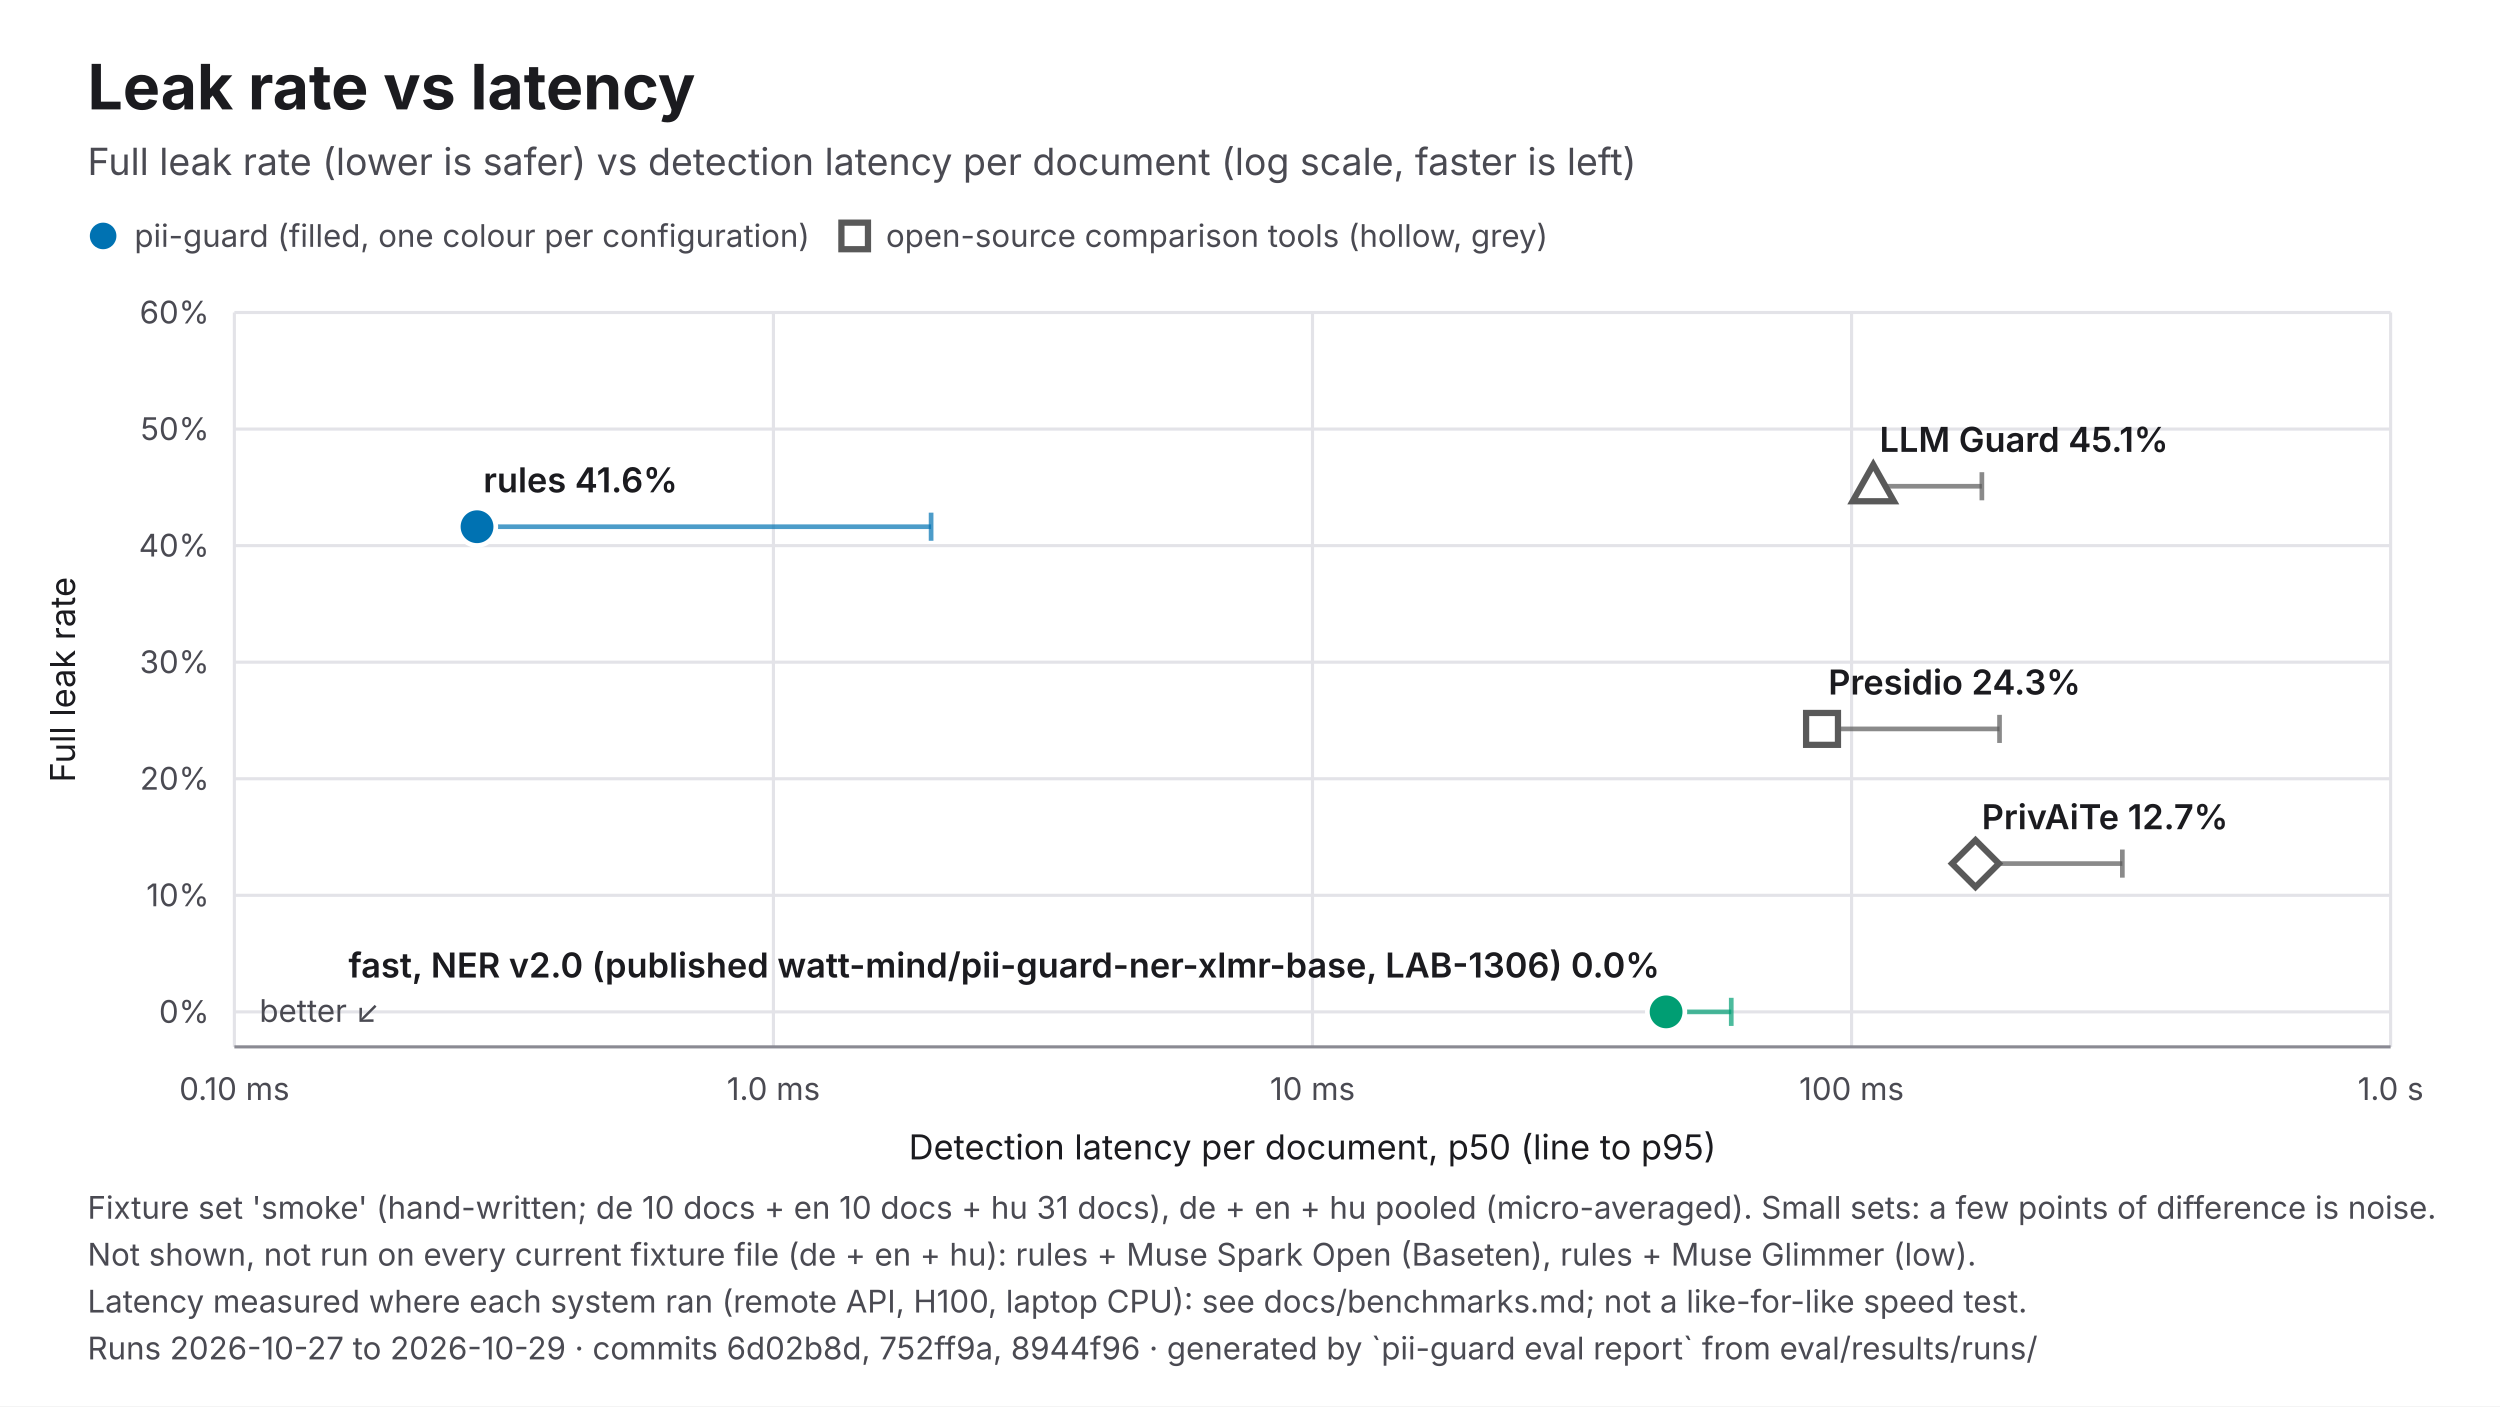
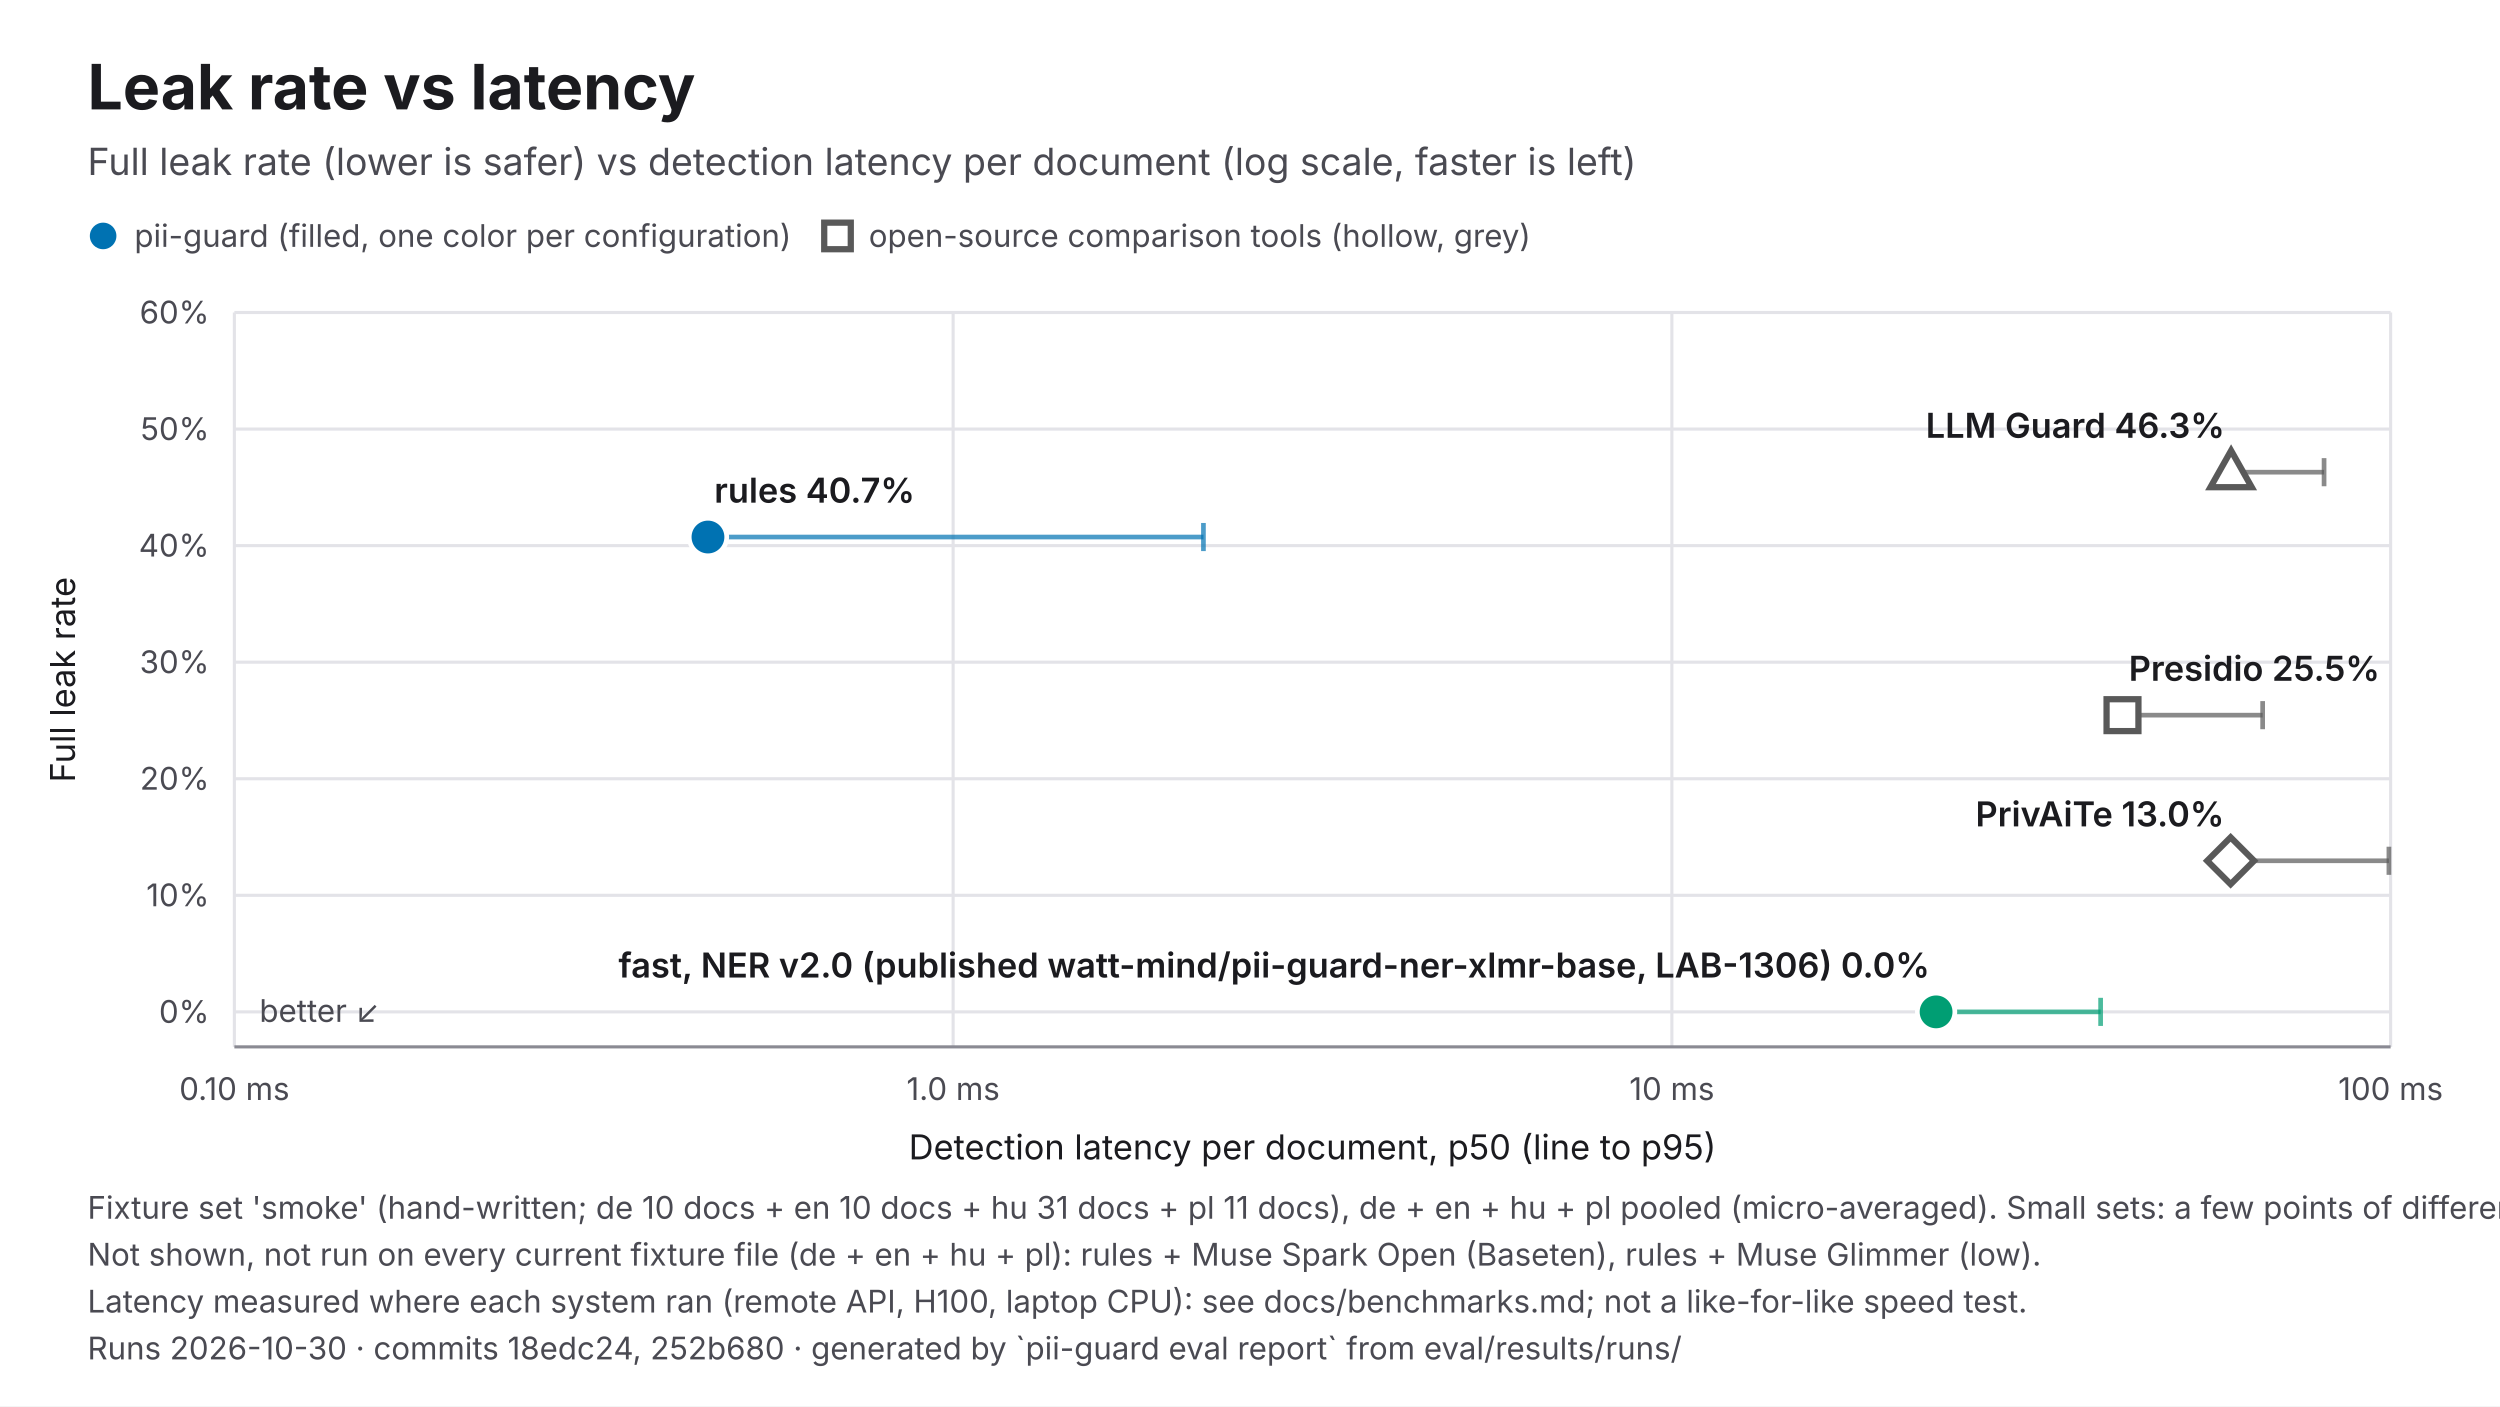
<svg xmlns="http://www.w3.org/2000/svg" viewBox="0 0 1600 900" width="1600" height="900" role="img" aria-labelledby="t d" font-family="Inter, 'Helvetica Neue', Helvetica, Arial, sans-serif">
  <rect width="1600" height="900" fill="#FFFFFF" />
  <text x="56" y="70" font-size="40" fill="#1B1B1F" font-weight="700">Leak rate vs latency</text>
  <text x="56" y="112" font-size="24" fill="#4A4A52">Full leak rate (lower is safer) vs detection latency per document (log scale, faster is left)</text>
  <line x1="150" y1="647.6" x2="1530" y2="647.6" stroke="#E3E3E8" stroke-width="2" />
  <text x="134" y="654.6" font-size="20" fill="#4A4A52" text-anchor="end">0%</text>
  <line x1="150" y1="573" x2="1530" y2="573" stroke="#E3E3E8" stroke-width="2" />
  <text x="134" y="580" font-size="20" fill="#4A4A52" text-anchor="end">10%</text>
  <line x1="150" y1="498.4" x2="1530" y2="498.4" stroke="#E3E3E8" stroke-width="2" />
  <text x="134" y="505.4" font-size="20" fill="#4A4A52" text-anchor="end">20%</text>
  <line x1="150" y1="423.8" x2="1530" y2="423.8" stroke="#E3E3E8" stroke-width="2" />
  <text x="134" y="430.8" font-size="20" fill="#4A4A52" text-anchor="end">30%</text>
  <line x1="150" y1="349.2" x2="1530" y2="349.2" stroke="#E3E3E8" stroke-width="2" />
  <text x="134" y="356.2" font-size="20" fill="#4A4A52" text-anchor="end">40%</text>
  <line x1="150" y1="274.6" x2="1530" y2="274.6" stroke="#E3E3E8" stroke-width="2" />
  <text x="134" y="281.6" font-size="20" fill="#4A4A52" text-anchor="end">50%</text>
  <line x1="150" y1="200" x2="1530" y2="200" stroke="#E3E3E8" stroke-width="2" />
  <text x="134" y="207" font-size="20" fill="#4A4A52" text-anchor="end">60%</text>
  <line x1="150" y1="200" x2="150" y2="670" stroke="#E3E3E8" stroke-width="2" />
  <text x="150" y="704" font-size="20" fill="#4A4A52" text-anchor="middle">0.10 ms</text>
-   <line x1="495" y1="200" x2="495" y2="670" stroke="#E3E3E8" stroke-width="2" />
-   <text x="495" y="704" font-size="20" fill="#4A4A52" text-anchor="middle">1.0 ms</text>
-   <line x1="840" y1="200" x2="840" y2="670" stroke="#E3E3E8" stroke-width="2" />
-   <text x="840" y="704" font-size="20" fill="#4A4A52" text-anchor="middle">10 ms</text>
-   <line x1="1185" y1="200" x2="1185" y2="670" stroke="#E3E3E8" stroke-width="2" />
-   <text x="1185" y="704" font-size="20" fill="#4A4A52" text-anchor="middle">100 ms</text>
+   <line x1="610" y1="200" x2="610" y2="670" stroke="#E3E3E8" stroke-width="2" />
+   <text x="610" y="704" font-size="20" fill="#4A4A52" text-anchor="middle">1.0 ms</text>
+   <line x1="1070" y1="200" x2="1070" y2="670" stroke="#E3E3E8" stroke-width="2" />
+   <text x="1070" y="704" font-size="20" fill="#4A4A52" text-anchor="middle">10 ms</text>
  <line x1="1530" y1="200" x2="1530" y2="670" stroke="#E3E3E8" stroke-width="2" />
-   <text x="1530" y="704" font-size="20" fill="#4A4A52" text-anchor="middle">1.0 s</text>
+   <text x="1530" y="704" font-size="20" fill="#4A4A52" text-anchor="middle">100 ms</text>
  <line x1="150" y1="670" x2="1530" y2="670" stroke="#8A8A93" stroke-width="2" />
  <text x="840" y="742" font-size="22" fill="#1B1B1F" text-anchor="middle">Detection latency per document, p50 (line to p95)</text>
  <text x="48" y="435" font-size="22" fill="#1B1B1F" text-anchor="middle" transform="rotate(-90 48 435)">Full leak rate</text>
  <text x="166" y="654" font-size="20" fill="#4A4A52">better ↙</text>
-   <line x1="305.3" y1="337.1" x2="595.9" y2="337.1" stroke="#0072B2" stroke-width="3" opacity="0.7" />
-   <line x1="595.9" y1="328.1" x2="595.9" y2="346.1" stroke="#0072B2" stroke-width="3" opacity="0.7" />
-   <line x1="1066.3" y1="647.6" x2="1108" y2="647.6" stroke="#009E73" stroke-width="3" opacity="0.7" />
-   <line x1="1108" y1="638.6" x2="1108" y2="656.6" stroke="#009E73" stroke-width="3" opacity="0.7" />
-   <line x1="1166.1" y1="466.5" x2="1279.7" y2="466.5" stroke="#595959" stroke-width="3" opacity="0.7" />
-   <line x1="1279.7" y1="457.5" x2="1279.7" y2="475.5" stroke="#595959" stroke-width="3" opacity="0.7" />
-   <line x1="1198.9" y1="311.2" x2="1268.4" y2="311.2" stroke="#595959" stroke-width="3" opacity="0.7" />
-   <line x1="1268.4" y1="302.2" x2="1268.4" y2="320.2" stroke="#595959" stroke-width="3" opacity="0.7" />
-   <line x1="1264.3" y1="552.7" x2="1358.3" y2="552.7" stroke="#595959" stroke-width="3" opacity="0.7" />
-   <line x1="1358.3" y1="543.7" x2="1358.3" y2="561.7" stroke="#595959" stroke-width="3" opacity="0.7" />
-   <circle cx="305.3" cy="337.1" r="12" fill="#0072B2" stroke="#FFFFFF" stroke-width="3" />
-   <text x="309.3" y="315.1" font-size="22" fill="#1B1B1F" font-weight="600">rules 41.6%</text>
-   <circle cx="1066.3" cy="647.6" r="12" fill="#009E73" stroke="#FFFFFF" stroke-width="3" />
-   <text x="1062.3" y="625.6" font-size="22" fill="#1B1B1F" text-anchor="end" font-weight="600">fast, NER v2.0 (published watt-mind/pii-guard-ner-xlmr-base, LAB-1306) 0.0%</text>
-   <rect x="1155.9" y="456.3" width="20.4" height="20.4" fill="#FFFFFF" stroke="#595959" stroke-width="4" />
-   <text x="1170.1" y="444.5" font-size="22" fill="#1B1B1F" font-weight="600">Presidio 24.3%</text>
-   <polygon points="1198.9,297.4 1212.1,320.8 1185.7,320.8" fill="#FFFFFF" stroke="#595959" stroke-width="4" />
-   <text x="1202.9" y="289.2" font-size="22" fill="#1B1B1F" font-weight="600">LLM Guard 45.1%</text>
-   <polygon points="1264.3,537.7 1279.3,552.7 1264.3,567.7 1249.3,552.7" fill="#FFFFFF" stroke="#595959" stroke-width="4" />
-   <text x="1268.3" y="530.7" font-size="22" fill="#1B1B1F" font-weight="600">PrivAiTe 12.7%</text>
+   <line x1="453.1" y1="343.7" x2="770.2" y2="343.7" stroke="#0072B2" stroke-width="3" opacity="0.7" />
+   <line x1="770.2" y1="334.7" x2="770.2" y2="352.7" stroke="#0072B2" stroke-width="3" opacity="0.7" />
+   <line x1="1239.1" y1="647.6" x2="1344.4" y2="647.6" stroke="#009E73" stroke-width="3" opacity="0.7" />
+   <line x1="1344.4" y1="638.6" x2="1344.4" y2="656.6" stroke="#009E73" stroke-width="3" opacity="0.7" />
+   <line x1="1358.4" y1="457.7" x2="1448.1" y2="457.7" stroke="#595959" stroke-width="3" opacity="0.7" />
+   <line x1="1448.1" y1="448.7" x2="1448.1" y2="466.7" stroke="#595959" stroke-width="3" opacity="0.7" />
+   <line x1="1427.9" y1="302.2" x2="1487.4" y2="302.2" stroke="#595959" stroke-width="3" opacity="0.7" />
+   <line x1="1487.4" y1="293.2" x2="1487.4" y2="311.2" stroke="#595959" stroke-width="3" opacity="0.7" />
+   <line x1="1427.6" y1="550.9" x2="1528.9" y2="550.9" stroke="#595959" stroke-width="3" opacity="0.7" />
+   <line x1="1528.9" y1="541.9" x2="1528.9" y2="559.9" stroke="#595959" stroke-width="3" opacity="0.7" />
+   <circle cx="453.1" cy="343.7" r="12" fill="#0072B2" stroke="#FFFFFF" stroke-width="3" />
+   <text x="457.1" y="321.7" font-size="22" fill="#1B1B1F" font-weight="600">rules 40.7%</text>
+   <circle cx="1239.1" cy="647.6" r="12" fill="#009E73" stroke="#FFFFFF" stroke-width="3" />
+   <text x="1235.1" y="625.6" font-size="22" fill="#1B1B1F" text-anchor="end" font-weight="600">fast, NER v2.0 (published watt-mind/pii-guard-ner-xlmr-base, LAB-1306) 0.0%</text>
+   <rect x="1348.2" y="447.5" width="20.4" height="20.4" fill="#FFFFFF" stroke="#595959" stroke-width="4" />
+   <text x="1362.4" y="435.7" font-size="22" fill="#1B1B1F" font-weight="600">Presidio 25.5%</text>
+   <polygon points="1427.9,288.4 1441.1,311.8 1414.7,311.8" fill="#FFFFFF" stroke="#595959" stroke-width="4" />
+   <text x="1423.9" y="280.2" font-size="22" fill="#1B1B1F" text-anchor="end" font-weight="600">LLM Guard 46.3%</text>
+   <polygon points="1427.6,535.9 1442.6,550.9 1427.6,565.9 1412.6,550.9" fill="#FFFFFF" stroke="#595959" stroke-width="4" />
+   <text x="1423.6" y="528.9" font-size="22" fill="#1B1B1F" text-anchor="end" font-weight="600">PrivAiTe 13.0%</text>
  <circle cx="66" cy="151" r="10" fill="#0072B2" stroke="#FFFFFF" stroke-width="3" />
-   <text x="86" y="158" font-size="20" fill="#4A4A52">pii-guard (filled, one colour per configuration)</text>
-   <rect x="538.5" y="142.5" width="17" height="17" fill="#FFFFFF" stroke="#595959" stroke-width="4" />
-   <text x="567" y="158" font-size="20" fill="#4A4A52">open-source comparison tools (hollow, grey)</text>
-   <text x="56" y="780" font-size="20" fill="#4A4A52">Fixture set 'smoke' (hand-written; de 10 docs + en 10 docs + hu 31 docs), de + en + hu pooled (micro-averaged). Small sets: a few points of difference is noise.</text>
-   <text x="56" y="810" font-size="20" fill="#4A4A52">Not shown, not run on every current fixture file (de + en + hu): rules + Muse Spark Open (Baseten), rules + Muse Glimmer (low).</text>
+   <text x="86" y="158" font-size="20" fill="#4A4A52">pii-guard (filled, one color per configuration)</text>
+   <rect x="527.5" y="142.5" width="17" height="17" fill="#FFFFFF" stroke="#595959" stroke-width="4" />
+   <text x="556" y="158" font-size="20" fill="#4A4A52">open-source comparison tools (hollow, grey)</text>
+   <text x="56" y="780" font-size="20" fill="#4A4A52">Fixture set 'smoke' (hand-written; de 10 docs + en 10 docs + hu 31 docs + pl 11 docs), de + en + hu + pl pooled (micro-averaged). Small sets: a few points of difference is noise.</text>
+   <text x="56" y="810" font-size="20" fill="#4A4A52">Not shown, not run on every current fixture file (de + en + hu + pl): rules + Muse Spark Open (Baseten), rules + Muse Glimmer (low).</text>
  <text x="56" y="840" font-size="20" fill="#4A4A52">Latency measured where each system ran (remote API, H100, laptop CPU): see docs/benchmarks.md; not a like-for-like speed test.</text>
-   <text x="56" y="870" font-size="20" fill="#4A4A52">Runs 2026-10-27 to 2026-10-29 · commits 6d02b8d, 752ff9a, 8944f96 · generated by `pii-guard eval report` from eval/results/runs/</text>
+   <text x="56" y="870" font-size="20" fill="#4A4A52">Runs 2026-10-30 · commits 18edc24, 252b680 · generated by `pii-guard eval report` from eval/results/runs/</text>
</svg>
